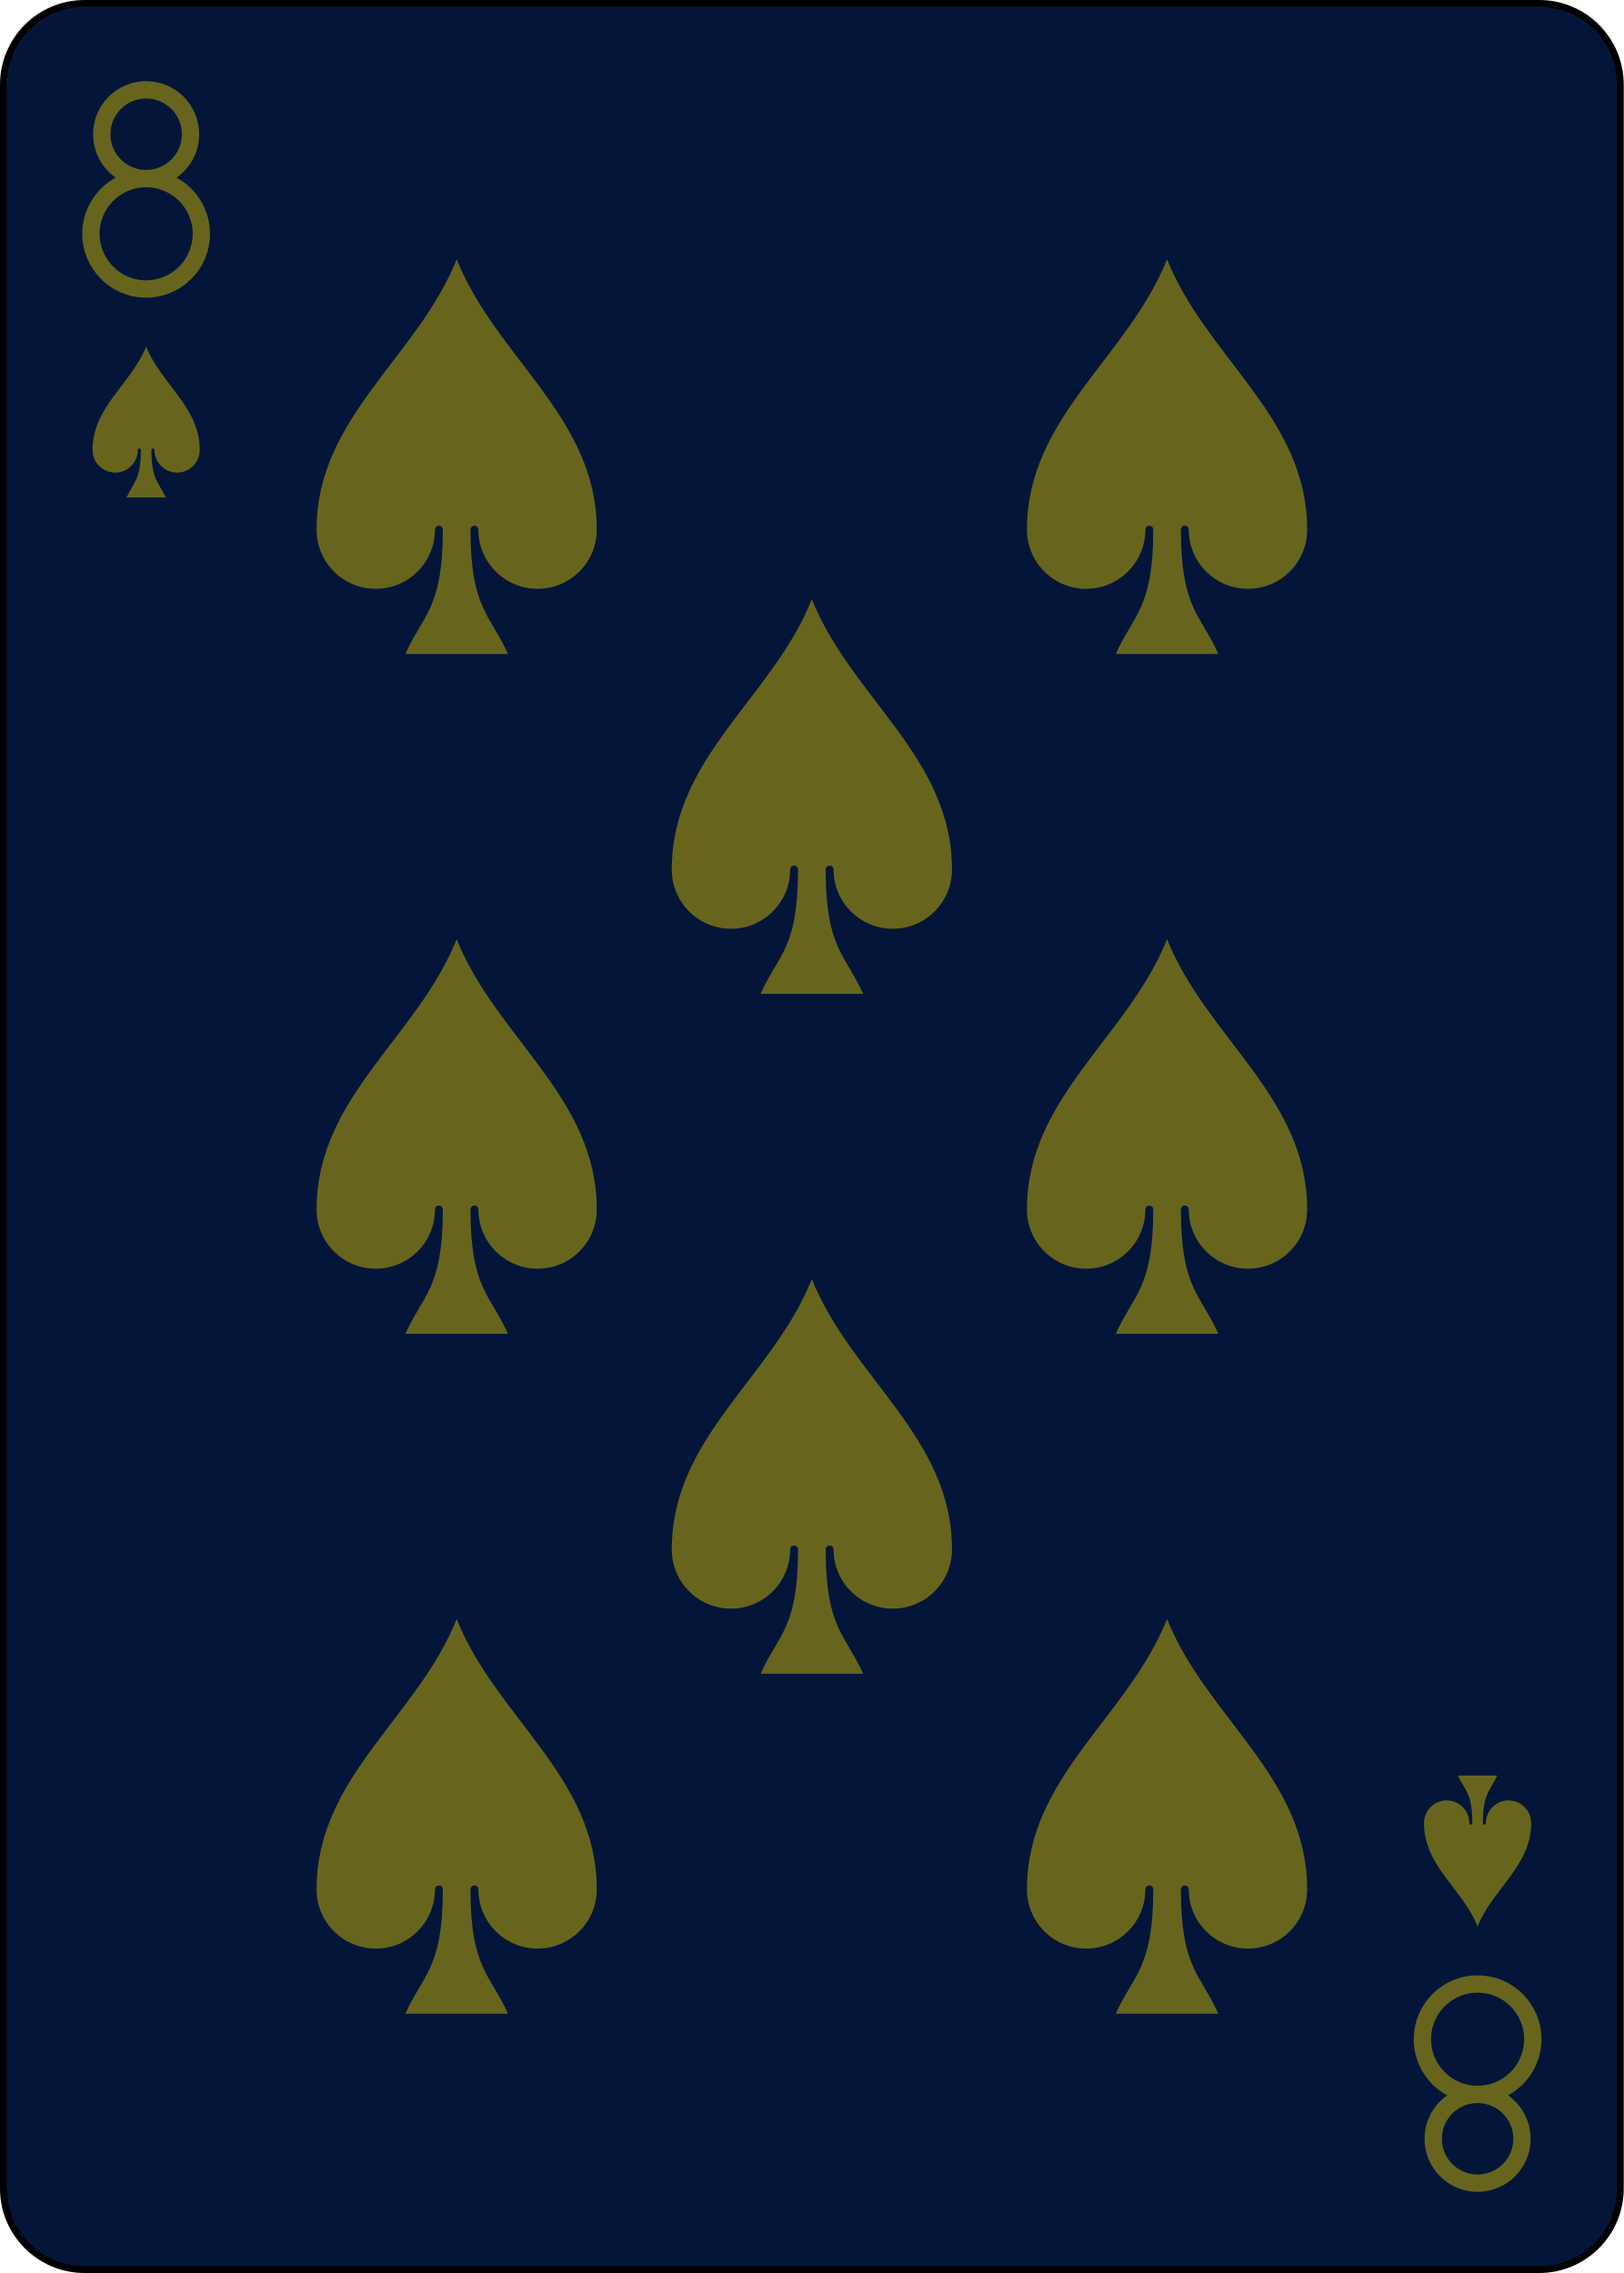
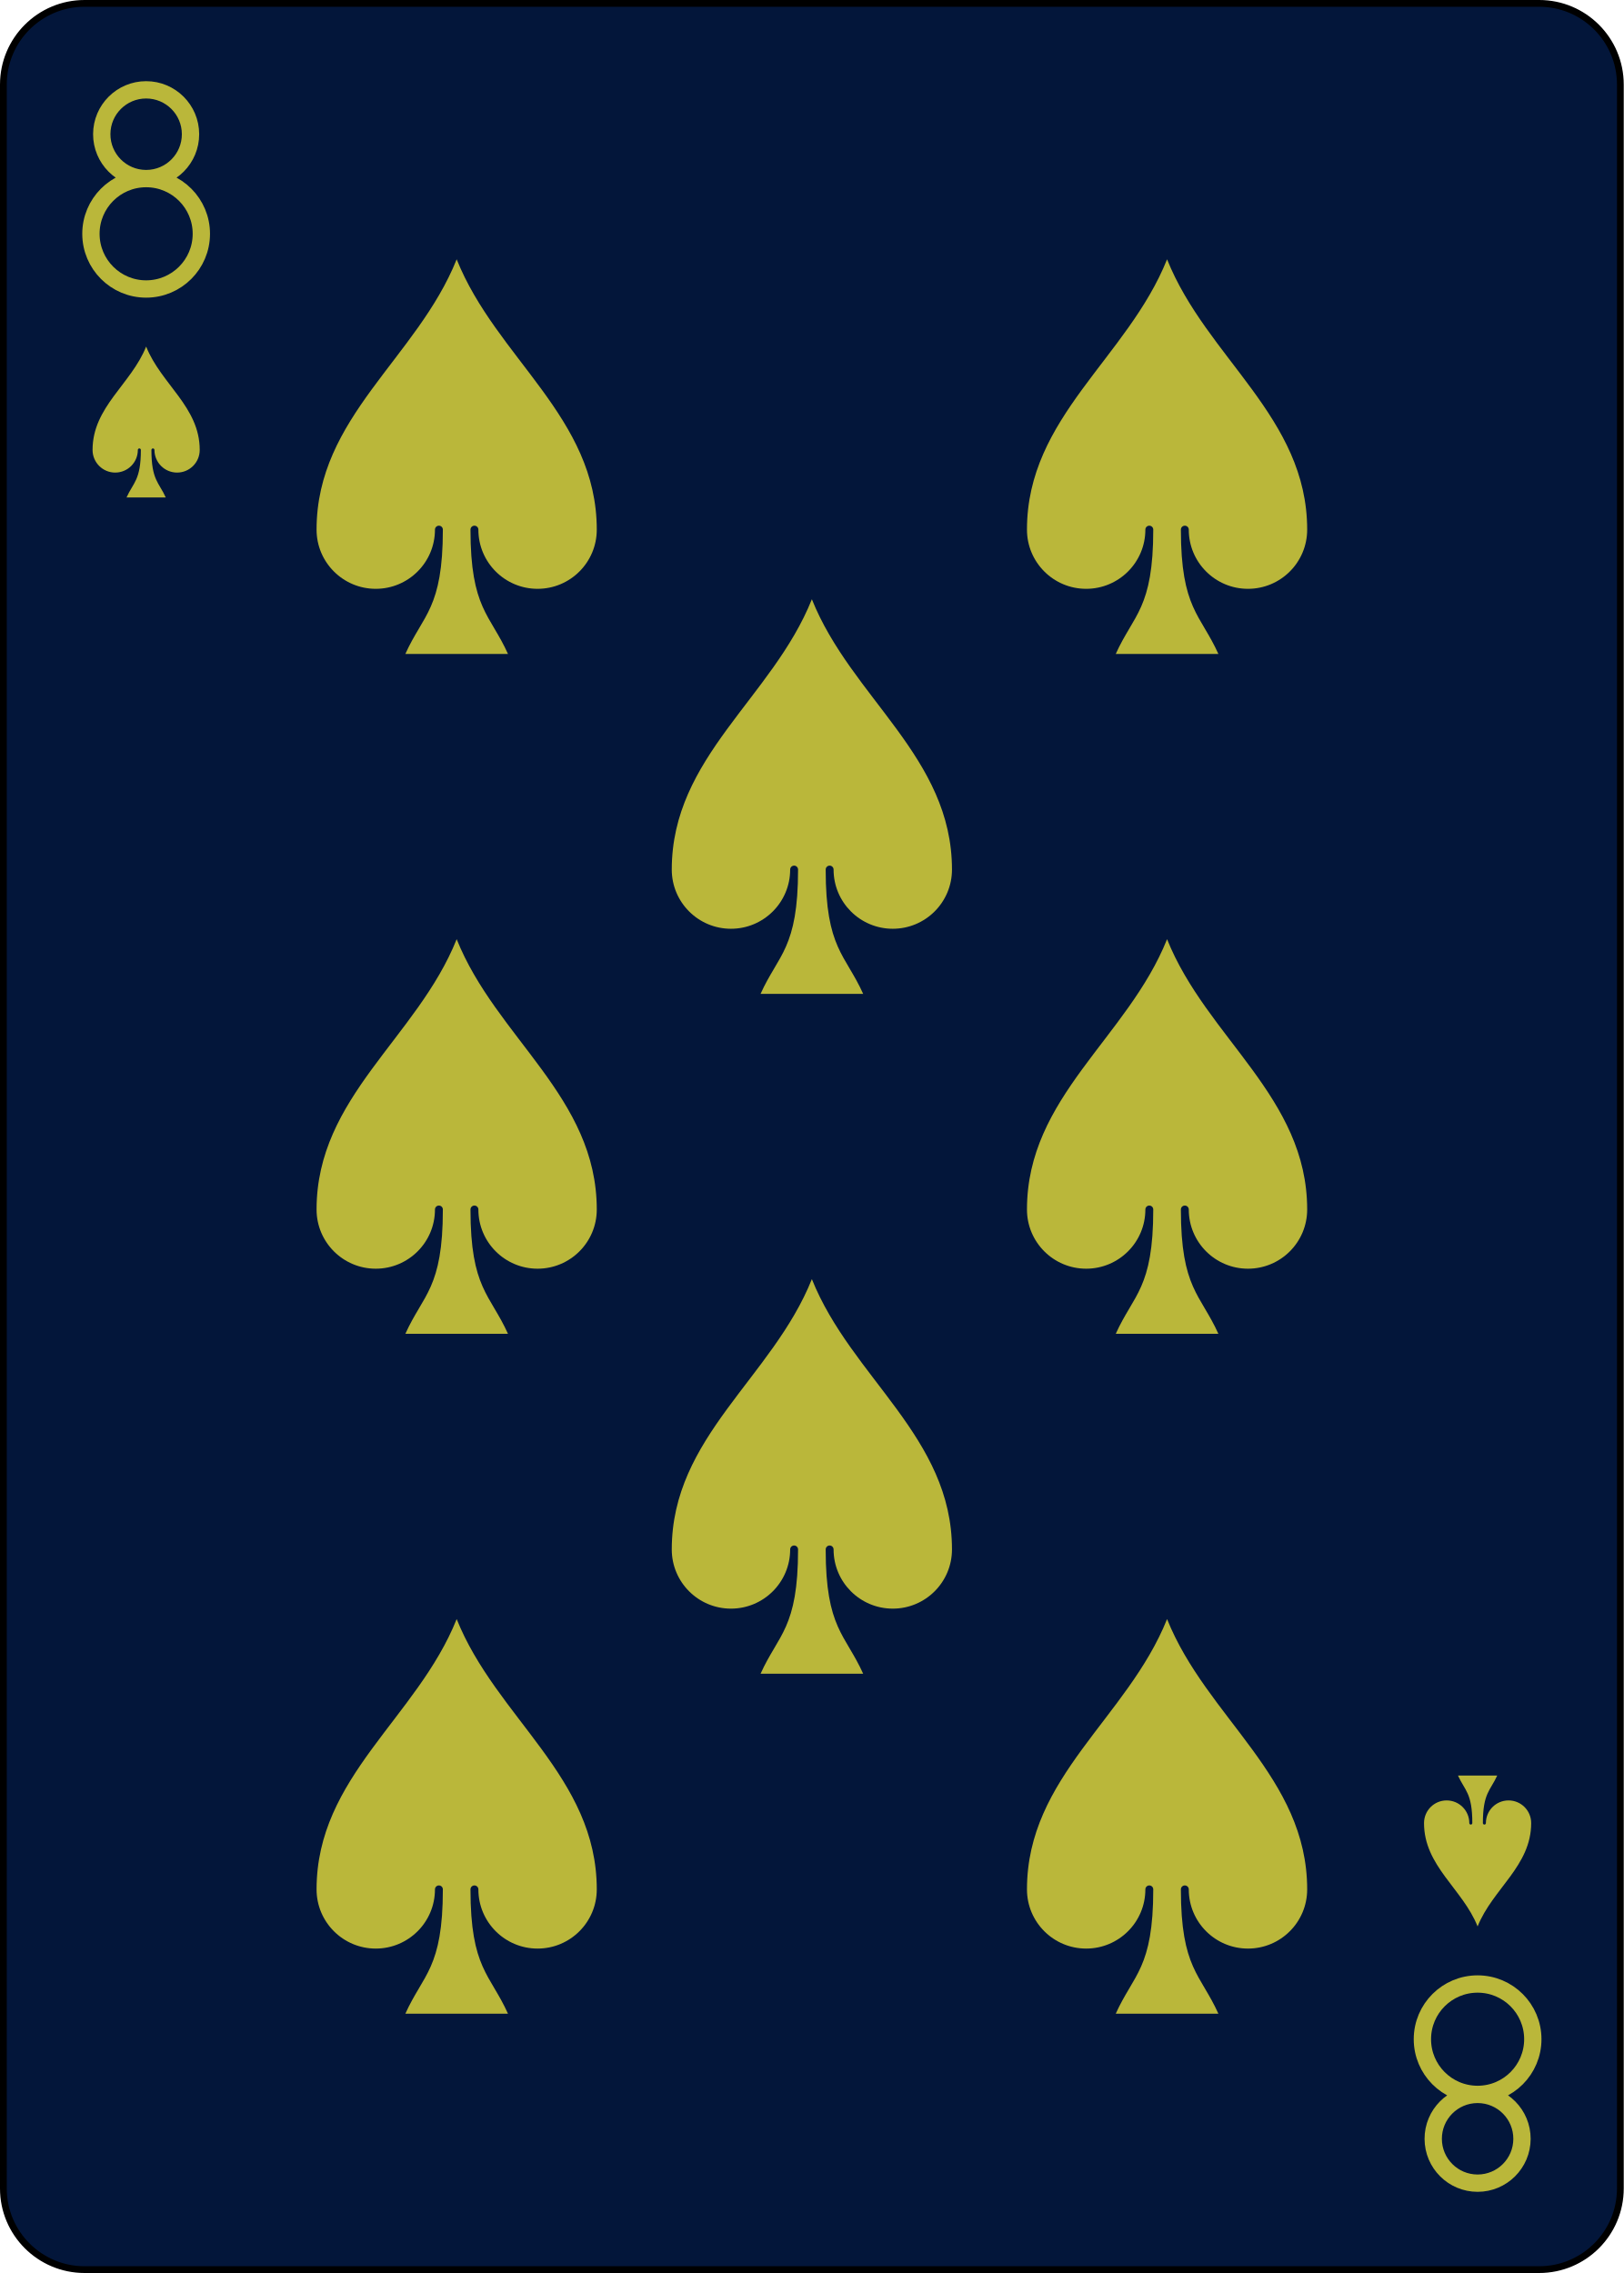
<svg xmlns="http://www.w3.org/2000/svg" xmlns:xlink="http://www.w3.org/1999/xlink" class="card" face="8S" height="3.5in" preserveAspectRatio="none" viewBox="-120 -168 240 336" width="2.5in">
  <symbol id="SS8" viewBox="-600 -600 1200 1200" preserveAspectRatio="xMinYMid">
-     <path d="M0 -500C100 -250 355 -100 355 185A150 150 0 0 1 55 185A10 10 0 0 0 35 185C35 385 85 400 130 500L-130 500C-85 400 -35 385 -35 185A10 10 0 0 0 -55 185A150 150 0 0 1 -355 185C-355 -100 -100 -250 0 -500Z" fill="#67651d" />
+     <path d="M0 -500C100 -250 355 -100 355 185A150 150 0 0 1 55 185A10 10 0 0 0 35 185C35 385 85 400 130 500L-130 500C-85 400 -35 385 -35 185A10 10 0 0 0 -55 185A150 150 0 0 1 -355 185C-355 -100 -100 -250 0 -500Z" fill="#bab73a" />
  </symbol>
  <symbol id="VS8" viewBox="-500 -500 1000 1000" preserveAspectRatio="xMinYMid">
-     <path d="M-1 -50A205 205 0 1 1 1 -50L-1 -50A255 255 0 1 0 1 -50Z" stroke="#67651d" stroke-width="80" stroke-linecap="square" stroke-miterlimit="1.5" fill="none" />
+     <path d="M-1 -50A205 205 0 1 1 1 -50L-1 -50A255 255 0 1 0 1 -50Z" stroke="#bab73a" stroke-width="80" stroke-linecap="square" stroke-miterlimit="1.5" fill="none" />
  </symbol>
  <rect width="239" height="335" x="-119.5" y="-167.5" rx="12" ry="12" fill="#03163a" stroke="black" />
  <use xlink:href="#VS8" height="32" x="-114.4" y="-156" />
  <use xlink:href="#SS8" height="26.769" x="-111.784" y="-119" />
  <use xlink:href="#SS8" height="70" x="-87.501" y="-135.501" />
  <use xlink:href="#SS8" height="70" x="17.501" y="-135.501" />
  <use xlink:href="#SS8" height="70" x="-35" y="-85.25" />
  <use xlink:href="#SS8" height="70" x="-87.501" y="-35" />
  <use xlink:href="#SS8" height="70" x="17.501" y="-35" />
  <use xlink:href="#SS8" height="70" x="-87.501" y="65.501" />
  <use xlink:href="#SS8" height="70" x="17.501" y="65.501" />
  <use xlink:href="#SS8" height="70" x="-35" y="15.25" />
  <g transform="rotate(180)">
    <use xlink:href="#VS8" height="32" x="-114.4" y="-156" />
    <use xlink:href="#SS8" height="26.769" x="-111.784" y="-119" />
  </g>
</svg>
